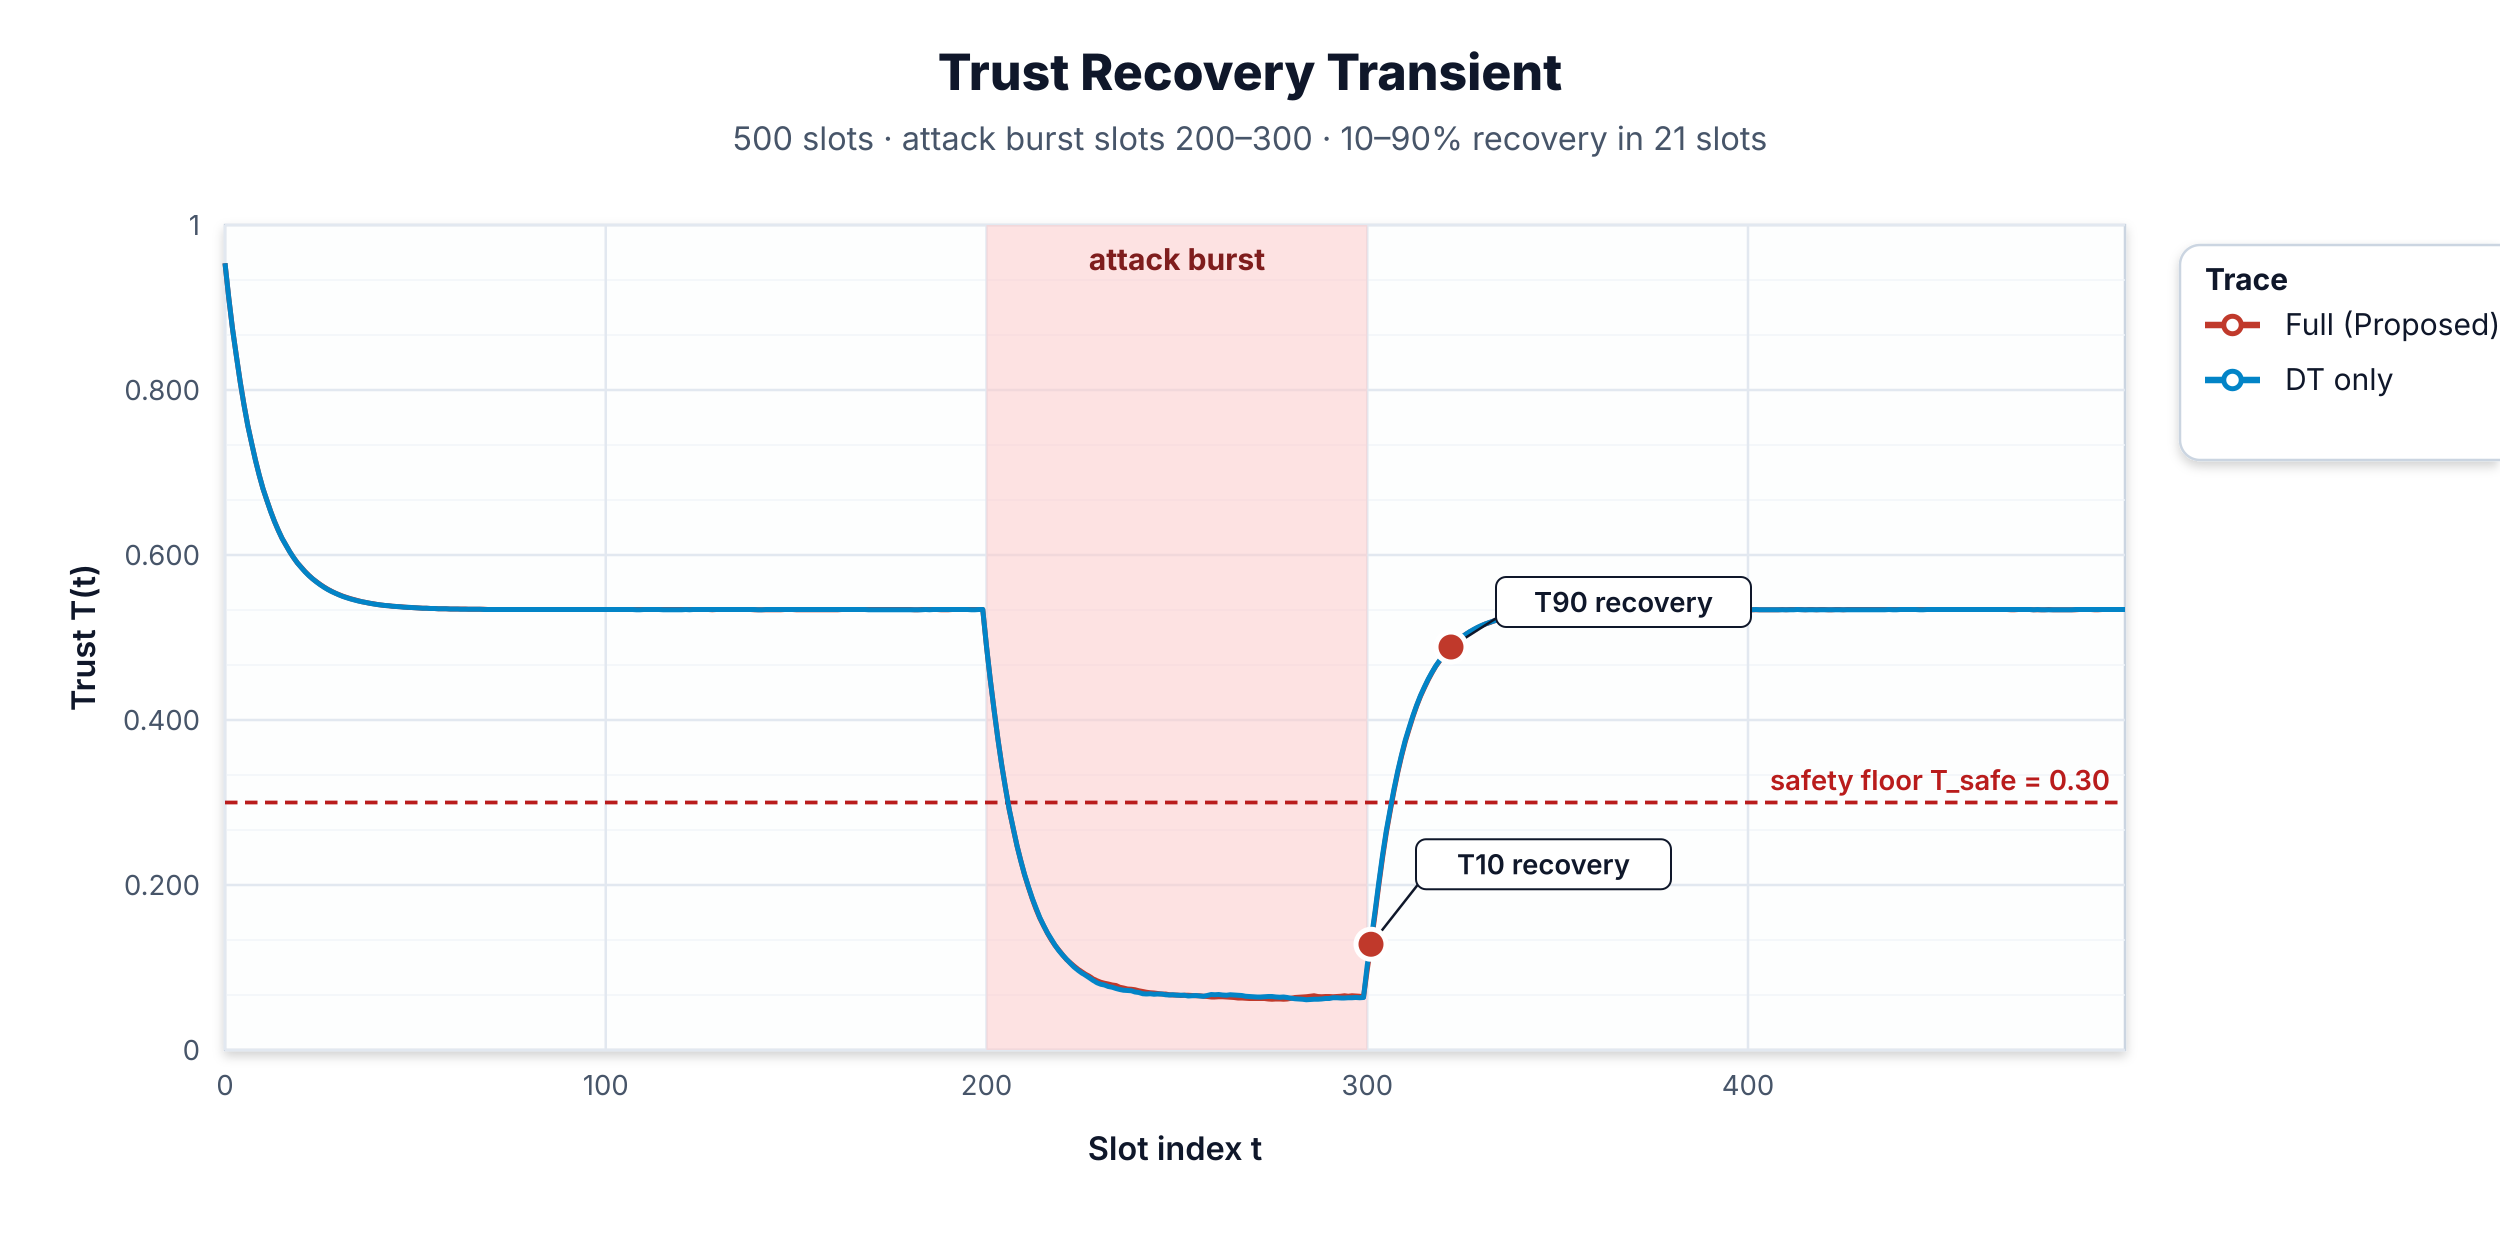
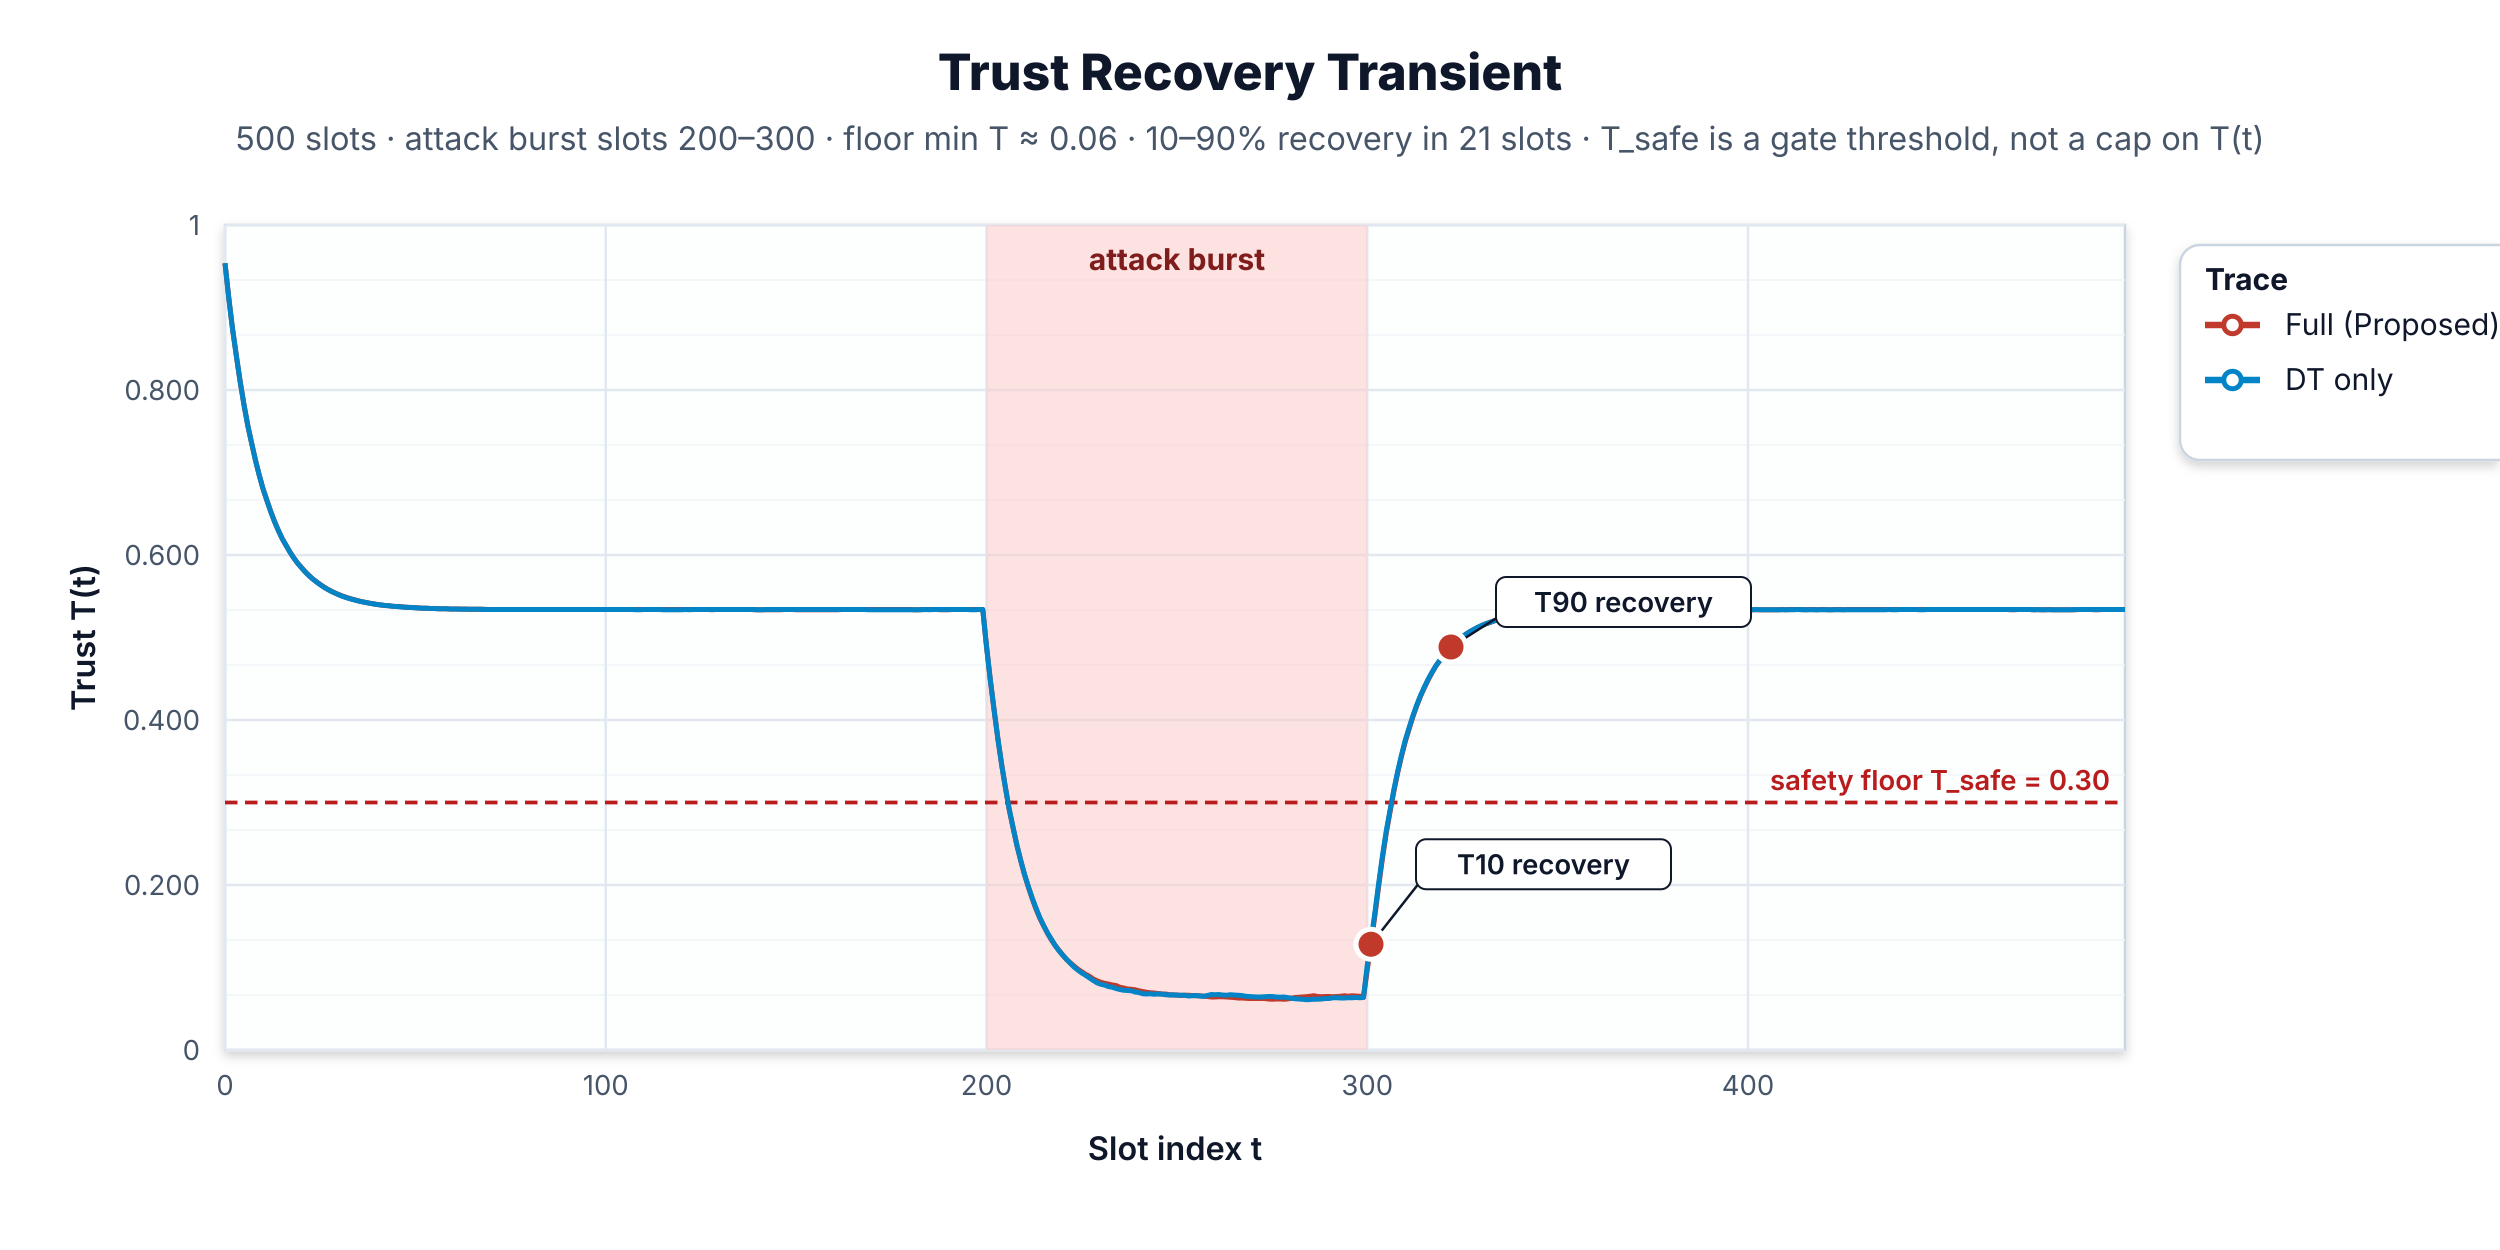
<svg xmlns="http://www.w3.org/2000/svg" viewBox="0 0 1000 500" width="1000" height="500" font-family="'Inter','Segoe UI','Helvetica Neue',Arial,sans-serif" role="img" aria-label="Trust Recovery Transient">
  <defs>
    <filter id="panelShadow" x="-5%" y="-5%" width="110%" height="115%">
      <feGaussianBlur in="SourceAlpha" stdDeviation="2.2" />
      <feOffset dx="0" dy="2" />
      <feComponentTransfer>
        <feFuncA type="linear" slope="0.18" />
      </feComponentTransfer>
      <feMerge>
        <feMergeNode />
        <feMergeNode in="SourceGraphic" />
      </feMerge>
    </filter>
    <filter id="pointShadow" x="-50%" y="-50%" width="200%" height="200%">
      <feGaussianBlur in="SourceAlpha" stdDeviation="1.4" />
      <feOffset dx="0" dy="1" />
      <feComponentTransfer>
        <feFuncA type="linear" slope="0.35" />
      </feComponentTransfer>
      <feMerge>
        <feMergeNode />
        <feMergeNode in="SourceGraphic" />
      </feMerge>
    </filter>
    <marker id="mArrow" viewBox="0 0 10 10" refX="9" refY="5" markerWidth="8" markerHeight="8" orient="auto-start-reverse">
      <path d="M0,0 L10,5 L0,10 z" fill="#0f172a" />
    </marker>
  </defs>
  <rect width="100%" height="100%" fill="#ffffff" />
  <text x="500.0" y="36" text-anchor="middle" font-size="20" font-weight="800" fill="#0f172a">Trust Recovery Transient</text>
-   <text x="500.0" y="60" text-anchor="middle" font-size="13" fill="#475569">500 slots  ·  attack burst slots 200–300  ·  10–90% recovery in 21 slots</text>
+   <text x="500.0" y="60" text-anchor="middle" font-size="13" fill="#475569">500 slots  ·  attack burst slots 200–300  ·  floor min T ≈ 0.06  ·  10–90% recovery in 21 slots  ·  T_safe is a gate threshold, not a cap on T(t)</text>
  <g filter="url(#panelShadow)">
    <rect x="90" y="90" width="760" height="330" fill="#fdfefe" stroke="#cbd5e1" stroke-width="1" />
  </g>
  <line x1="90" y1="398.0" x2="850" y2="398.0" stroke="#f1f5f9" stroke-width="0.6" />
  <line x1="90" y1="376.0" x2="850" y2="376.0" stroke="#f1f5f9" stroke-width="0.6" />
  <line x1="90" y1="332.0" x2="850" y2="332.0" stroke="#f1f5f9" stroke-width="0.6" />
  <line x1="90" y1="310.0" x2="850" y2="310.0" stroke="#f1f5f9" stroke-width="0.6" />
  <line x1="90" y1="266.0" x2="850" y2="266.0" stroke="#f1f5f9" stroke-width="0.6" />
  <line x1="90" y1="244.0" x2="850" y2="244.0" stroke="#f1f5f9" stroke-width="0.6" />
  <line x1="90" y1="200.0" x2="850" y2="200.0" stroke="#f1f5f9" stroke-width="0.6" />
  <line x1="90" y1="178.0" x2="850" y2="178.0" stroke="#f1f5f9" stroke-width="0.6" />
  <line x1="90" y1="134.0" x2="850" y2="134.0" stroke="#f1f5f9" stroke-width="0.6" />
  <line x1="90" y1="112.0" x2="850" y2="112.0" stroke="#f1f5f9" stroke-width="0.6" />
  <line x1="90" y1="420.0" x2="850" y2="420.0" stroke="#e2e8f0" stroke-width="1" />
  <text x="80" y="424.0" text-anchor="end" fill="#475569" font-size="11">0</text>
  <line x1="90" y1="354.0" x2="850" y2="354.0" stroke="#e2e8f0" stroke-width="1" />
  <text x="80" y="358.0" text-anchor="end" fill="#475569" font-size="11">0.200</text>
  <line x1="90" y1="288.0" x2="850" y2="288.0" stroke="#e2e8f0" stroke-width="1" />
  <text x="80" y="292.0" text-anchor="end" fill="#475569" font-size="11">0.400</text>
  <line x1="90" y1="222.0" x2="850" y2="222.0" stroke="#e2e8f0" stroke-width="1" />
  <text x="80" y="226.0" text-anchor="end" fill="#475569" font-size="11">0.600</text>
  <line x1="90" y1="156.0" x2="850" y2="156.0" stroke="#e2e8f0" stroke-width="1" />
  <text x="80" y="160.0" text-anchor="end" fill="#475569" font-size="11">0.800</text>
  <line x1="90" y1="90.0" x2="850" y2="90.0" stroke="#e2e8f0" stroke-width="1" />
  <text x="80" y="94.0" text-anchor="end" fill="#475569" font-size="11">1</text>
  <line x1="90.0" y1="90" x2="90.0" y2="420" stroke="#e2e8f0" stroke-width="1" />
  <text x="90.0" y="438" text-anchor="middle" fill="#475569" font-size="11">0</text>
  <line x1="242.3" y1="90" x2="242.3" y2="420" stroke="#e2e8f0" stroke-width="1" />
  <text x="242.3" y="438" text-anchor="middle" fill="#475569" font-size="11">100</text>
  <line x1="394.6" y1="90" x2="394.6" y2="420" stroke="#e2e8f0" stroke-width="1" />
  <text x="394.6" y="438" text-anchor="middle" fill="#475569" font-size="11">200</text>
  <line x1="546.9" y1="90" x2="546.9" y2="420" stroke="#e2e8f0" stroke-width="1" />
  <text x="546.9" y="438" text-anchor="middle" fill="#475569" font-size="11">300</text>
  <line x1="699.2" y1="90" x2="699.2" y2="420" stroke="#e2e8f0" stroke-width="1" />
  <text x="699.2" y="438" text-anchor="middle" fill="#475569" font-size="11">400</text>
  <text x="470.0" y="464" text-anchor="middle" fill="#0f172a" font-size="13" font-weight="600">Slot index  t</text>
  <text transform="translate(38,255.0) rotate(-90)" text-anchor="middle" fill="#0f172a" font-size="13" font-weight="600">Trust  T(t)</text>
  <rect x="394.6" y="90" width="152.3" height="330" fill="#fecaca" opacity="0.55" />
  <text x="470.8" y="108" text-anchor="middle" fill="#7f1d1d" font-size="12" font-weight="700">attack burst</text>
  <line x1="90" y1="321.0" x2="850" y2="321.0" stroke="#b91c1c" stroke-width="1.5" stroke-dasharray="5 3" />
  <text x="844" y="316.0" text-anchor="end" fill="#b91c1c" font-size="11" font-weight="600">safety floor  T_safe = 0.30</text>
  <polyline points="90.0,105.3 91.5,119.1 93.0,131.5 94.6,142.7 96.1,152.9 97.6,161.9 99.1,170.1 100.7,177.5 102.2,184.1 103.7,190.1 105.2,195.5 106.8,200.3 108.3,204.6 109.8,208.6 111.3,212.1 112.8,215.3 114.4,218.1 115.9,220.7 117.4,223.0 118.9,225.1 120.5,226.9 122.0,228.6 123.5,230.1 125.0,231.5 126.6,232.7 128.1,233.8 129.6,234.8 131.1,235.7 132.6,236.5 134.2,237.3 135.7,237.9 137.2,238.5 138.7,239.0 140.3,239.5 141.8,239.9 143.3,240.3 144.8,240.7 146.4,241.0 147.9,241.3 149.4,241.5 150.9,241.8 152.4,242.0 154.0,242.2 155.5,242.3 157.0,242.5 158.5,242.6 160.1,242.7 161.6,242.8 163.1,243.0 164.6,243.0 166.2,243.1 167.7,243.2 169.2,243.3 170.7,243.3 172.2,243.4 173.8,243.4 175.3,243.5 176.8,243.5 178.3,243.5 179.9,243.6 181.4,243.6 182.9,243.6 184.4,243.6 186.0,243.6 187.5,243.7 189.0,243.7 190.5,243.7 192.0,243.7 193.6,243.7 195.1,243.8 196.6,243.8 198.1,243.8 199.7,243.8 201.2,243.8 202.7,243.8 204.2,243.8 205.8,243.8 207.3,243.8 208.8,243.8 210.3,243.8 211.8,243.8 213.4,243.8 214.9,243.8 216.4,243.8 217.9,243.8 219.5,243.8 221.0,243.8 222.5,243.8 224.0,243.8 225.6,243.8 227.1,243.8 228.6,243.8 230.1,243.8 231.6,243.8 233.2,243.8 234.7,243.8 236.2,243.8 237.7,243.8 239.3,243.8 240.8,243.8 242.3,243.8 243.8,243.8 245.4,243.8 246.9,243.8 248.4,243.8 249.9,243.8 251.4,243.8 253.0,243.8 254.5,243.8 256.0,243.8 257.5,243.8 259.1,243.8 260.6,243.8 262.1,243.8 263.6,243.8 265.2,243.8 266.7,243.8 268.2,243.8 269.7,243.8 271.2,243.8 272.8,243.8 274.3,243.8 275.8,243.8 277.3,243.8 278.9,243.8 280.4,243.8 281.9,243.8 283.4,243.8 284.9,243.9 286.5,243.8 288.0,243.8 289.5,243.8 291.0,243.8 292.6,243.8 294.1,243.8 295.6,243.8 297.1,243.8 298.7,243.8 300.2,243.8 301.7,243.9 303.2,243.9 304.7,243.9 306.3,243.9 307.8,243.9 309.3,243.9 310.8,243.9 312.4,243.9 313.9,243.8 315.4,243.8 316.9,243.8 318.5,243.9 320.0,243.9 321.5,243.9 323.0,243.9 324.5,243.9 326.1,243.9 327.6,243.9 329.1,243.9 330.6,243.9 332.2,243.9 333.7,243.9 335.2,243.9 336.7,243.8 338.3,243.8 339.8,243.8 341.3,243.8 342.8,243.8 344.3,243.8 345.9,243.8 347.4,243.8 348.9,243.8 350.4,243.8 352.0,243.8 353.5,243.8 355.0,243.8 356.5,243.8 358.1,243.8 359.6,243.8 361.1,243.8 362.6,243.8 364.1,243.8 365.7,243.9 367.2,243.9 368.7,243.8 370.2,243.8 371.8,243.8 373.3,243.8 374.8,243.8 376.3,243.9 377.9,243.9 379.4,243.9 380.9,243.8 382.4,243.8 383.9,243.8 385.5,243.8 387.0,243.8 388.5,243.8 390.0,243.8 391.6,243.8 393.1,243.8 394.6,258.5 396.1,271.8 397.7,284.4 399.2,295.8 400.7,306.0 402.2,315.2 403.7,323.9 405.3,331.5 406.8,338.3 408.3,344.2 409.8,349.9 411.4,355.0 412.9,359.5 414.4,363.6 415.9,367.2 417.5,370.4 419.0,373.3 420.5,375.9 422.0,378.1 423.5,380.0 425.1,382.0 426.6,383.8 428.1,385.1 429.6,386.4 431.2,387.7 432.7,388.7 434.2,389.7 435.7,390.5 437.3,391.6 438.8,392.3 440.3,392.9 441.8,393.3 443.3,393.6 444.9,394.0 446.4,394.2 447.9,394.9 449.4,395.2 451.0,395.6 452.5,395.7 454.0,395.9 455.5,396.3 457.1,396.6 458.6,396.9 460.1,397.1 461.6,397.2 463.1,397.4 464.7,397.6 466.2,397.6 467.7,397.9 469.2,398.0 470.8,398.0 472.3,398.2 473.8,398.1 475.3,398.1 476.9,398.2 478.4,398.3 479.9,398.3 481.4,398.5 482.9,398.6 484.5,398.8 486.0,398.8 487.5,398.7 489.0,398.7 490.6,398.8 492.1,398.9 493.6,399.0 495.1,399.2 496.7,399.2 498.2,399.3 499.7,399.4 501.2,399.4 502.7,399.4 504.3,399.4 505.8,399.4 507.3,399.6 508.8,399.7 510.4,399.6 511.9,399.6 513.4,399.7 514.9,399.6 516.5,399.3 518.0,399.0 519.5,398.9 521.0,398.8 522.5,398.7 524.1,398.5 525.6,398.3 527.1,398.6 528.6,398.7 530.2,398.6 531.7,398.6 533.2,398.7 534.7,398.6 536.3,398.5 537.8,398.3 539.3,398.5 540.8,398.3 542.3,398.4 543.9,398.5 545.4,398.8 546.9,387.9 548.4,377.7 550.0,365.9 551.5,354.2 553.0,343.2 554.5,333.3 556.1,324.3 557.6,316.3 559.1,309.0 560.6,302.5 562.1,296.7 563.7,291.4 565.2,286.6 566.7,282.3 568.2,278.5 569.8,275.0 571.3,271.9 572.8,269.1 574.3,266.5 575.9,264.3 577.4,262.2 578.9,260.4 580.4,258.8 581.9,257.3 583.5,255.9 585.0,254.7 586.5,253.6 588.0,252.7 589.6,251.8 591.1,251.0 592.6,250.3 594.1,249.6 595.7,249.1 597.2,248.5 598.7,248.1 600.2,247.6 601.7,247.2 603.3,246.9 604.8,246.6 606.3,246.3 607.8,246.1 609.4,245.8 610.9,245.6 612.4,245.5 613.9,245.3 615.5,245.1 617.0,245.0 618.5,244.9 620.0,244.8 621.5,244.7 623.1,244.6 624.6,244.6 626.1,244.5 627.6,244.4 629.2,244.4 630.7,244.3 632.2,244.3 633.7,244.2 635.3,244.2 636.8,244.2 638.3,244.1 639.8,244.1 641.3,244.1 642.9,244.0 644.4,244.0 645.9,244.0 647.4,244.0 649.0,244.0 650.5,244.0 652.0,243.9 653.5,243.9 655.1,243.9 656.6,243.9 658.1,243.9 659.6,243.9 661.1,243.9 662.7,243.9 664.2,243.9 665.7,243.9 667.2,243.9 668.8,243.9 670.3,243.8 671.8,243.9 673.3,243.9 674.8,243.9 676.4,243.9 677.9,243.9 679.4,243.9 680.9,243.9 682.5,243.9 684.0,243.8 685.5,243.8 687.0,243.9 688.6,243.9 690.1,243.9 691.6,243.9 693.1,243.9 694.6,243.9 696.2,243.9 697.7,243.9 699.2,243.9 700.7,243.9 702.3,243.9 703.8,243.9 705.3,243.9 706.8,243.9 708.4,243.9 709.9,243.9 711.4,243.9 712.9,243.8 714.4,243.9 716.0,243.8 717.5,243.8 719.0,243.8 720.5,243.8 722.1,243.9 723.6,243.8 725.1,243.8 726.6,243.9 728.2,243.8 729.7,243.8 731.2,243.9 732.7,243.9 734.2,243.8 735.8,243.8 737.3,243.9 738.8,243.8 740.3,243.8 741.9,243.8 743.4,243.8 744.9,243.8 746.4,243.8 748.0,243.8 749.5,243.8 751.0,243.8 752.5,243.8 754.0,243.8 755.6,243.8 757.1,243.8 758.6,243.8 760.1,243.8 761.7,243.8 763.2,243.8 764.7,243.8 766.2,243.8 767.8,243.8 769.3,243.8 770.8,243.8 772.3,243.8 773.8,243.8 775.4,243.8 776.9,243.8 778.4,243.8 779.9,243.8 781.5,243.8 783.0,243.8 784.5,243.8 786.0,243.8 787.6,243.8 789.1,243.8 790.6,243.8 792.1,243.8 793.6,243.8 795.2,243.8 796.7,243.8 798.2,243.8 799.7,243.8 801.3,243.8 802.8,243.8 804.3,243.9 805.8,243.9 807.4,243.8 808.9,243.8 810.4,243.8 811.9,243.8 813.4,243.9 815.0,243.9 816.5,243.9 818.0,243.9 819.5,243.8 821.1,243.9 822.6,243.9 824.1,243.9 825.6,243.9 827.2,243.9 828.7,243.9 830.2,243.9 831.7,243.8 833.2,243.8 834.8,243.8 836.3,243.8 837.8,243.9 839.3,243.9 840.9,243.8 842.4,243.8 843.9,243.8 845.4,243.8 847.0,243.8 848.5,243.8 850.0,243.8" fill="none" stroke="#c0392b" stroke-width="2.0" stroke-linejoin="round" />
  <polyline points="90.0,105.3 91.5,119.1 93.0,131.5 94.6,142.8 96.1,152.9 97.6,162.0 99.1,170.2 100.7,177.5 102.2,184.2 103.7,190.1 105.2,195.5 106.8,200.3 108.3,204.7 109.8,208.6 111.3,212.1 112.8,215.3 114.4,218.1 115.9,220.7 117.4,223.0 118.9,225.1 120.5,227.0 122.0,228.7 123.5,230.2 125.0,231.5 126.6,232.8 128.1,233.9 129.6,234.9 131.1,235.8 132.6,236.6 134.2,237.3 135.7,238.0 137.2,238.6 138.7,239.1 140.3,239.6 141.8,240.0 143.3,240.4 144.8,240.7 146.4,241.0 147.9,241.3 149.4,241.6 150.9,241.8 152.4,242.0 154.0,242.2 155.5,242.3 157.0,242.5 158.5,242.6 160.1,242.7 161.6,242.9 163.1,242.9 164.6,243.0 166.2,243.1 167.7,243.2 169.2,243.3 170.7,243.3 172.2,243.4 173.8,243.4 175.3,243.5 176.8,243.5 178.3,243.5 179.9,243.6 181.4,243.6 182.9,243.6 184.4,243.7 186.0,243.7 187.5,243.7 189.0,243.7 190.5,243.7 192.0,243.7 193.6,243.8 195.1,243.8 196.6,243.8 198.1,243.8 199.7,243.8 201.2,243.8 202.7,243.8 204.2,243.8 205.8,243.8 207.3,243.8 208.8,243.8 210.3,243.8 211.8,243.8 213.4,243.8 214.9,243.8 216.4,243.8 217.9,243.8 219.5,243.8 221.0,243.8 222.5,243.8 224.0,243.8 225.6,243.8 227.1,243.8 228.6,243.8 230.1,243.8 231.6,243.8 233.2,243.8 234.7,243.8 236.2,243.8 237.7,243.8 239.3,243.8 240.8,243.8 242.3,243.8 243.8,243.8 245.4,243.8 246.9,243.8 248.4,243.8 249.9,243.8 251.4,243.8 253.0,243.8 254.5,243.9 256.0,243.9 257.5,243.8 259.1,243.8 260.6,243.8 262.1,243.8 263.6,243.8 265.2,243.9 266.7,243.9 268.2,243.9 269.7,243.9 271.2,243.9 272.8,243.9 274.3,243.8 275.8,243.9 277.3,243.8 278.9,243.8 280.4,243.8 281.9,243.8 283.4,243.8 284.9,243.8 286.5,243.8 288.0,243.8 289.5,243.8 291.0,243.8 292.6,243.8 294.1,243.8 295.6,243.8 297.1,243.8 298.7,243.8 300.2,243.8 301.7,243.8 303.2,243.9 304.7,243.9 306.3,243.8 307.8,243.8 309.3,243.8 310.8,243.8 312.4,243.8 313.9,243.8 315.4,243.8 316.9,243.8 318.5,243.8 320.0,243.8 321.5,243.8 323.0,243.8 324.5,243.8 326.1,243.8 327.6,243.8 329.1,243.8 330.6,243.8 332.2,243.8 333.7,243.8 335.2,243.8 336.7,243.8 338.3,243.8 339.8,243.8 341.3,243.8 342.8,243.8 344.3,243.8 345.9,243.8 347.4,243.9 348.9,243.9 350.4,243.9 352.0,243.9 353.5,243.9 355.0,243.9 356.5,243.9 358.1,243.9 359.6,243.9 361.1,243.9 362.6,243.9 364.1,243.9 365.7,243.9 367.2,243.9 368.7,243.9 370.2,243.8 371.8,243.9 373.3,243.8 374.8,243.8 376.3,243.8 377.9,243.8 379.4,243.8 380.9,243.8 382.4,243.8 383.9,243.8 385.5,243.8 387.0,243.8 388.5,243.9 390.0,243.9 391.6,243.8 393.1,243.8 394.6,258.6 396.1,271.8 397.7,284.6 399.2,295.9 400.7,306.2 402.2,315.3 403.7,323.8 405.3,331.3 406.8,338.3 408.3,344.3 409.8,349.7 411.4,354.8 412.9,359.3 414.4,363.2 415.9,367.0 417.5,370.3 419.0,373.2 420.5,375.6 422.0,378.1 423.5,380.2 425.1,382.1 426.6,383.7 428.1,385.3 429.6,386.8 431.2,388.1 432.7,389.2 434.2,390.1 435.7,391.1 437.3,392.2 438.8,393.1 440.3,393.7 441.8,394.0 443.3,394.6 444.9,394.9 446.4,395.4 447.9,395.8 449.4,396.1 451.0,396.2 452.5,396.3 454.0,396.8 455.5,397.0 457.1,397.5 458.6,397.6 460.1,397.5 461.6,397.7 463.1,397.6 464.7,397.6 466.2,397.9 467.7,398.0 469.2,397.9 470.8,398.1 472.3,398.1 473.8,398.1 475.3,398.4 476.9,398.3 478.4,398.2 479.9,398.4 481.4,398.5 482.9,398.2 484.5,397.8 486.0,397.9 487.5,397.8 489.0,398.0 490.6,398.1 492.1,397.9 493.6,398.0 495.1,398.1 496.7,398.2 498.2,398.5 499.7,398.6 501.2,398.7 502.7,398.8 504.3,398.8 505.8,398.7 507.3,398.6 508.8,398.6 510.4,398.8 511.9,398.9 513.4,398.8 514.9,399.0 516.5,399.3 518.0,399.5 519.5,399.6 521.0,399.7 522.5,399.9 524.1,399.8 525.6,399.7 527.1,399.7 528.6,399.6 530.2,399.4 531.7,399.4 533.2,399.1 534.7,399.1 536.3,399.2 537.8,399.2 539.3,399.1 540.8,399.1 542.3,399.0 543.9,399.1 545.4,399.0 546.9,386.1 548.4,376.3 550.0,364.7 551.5,353.1 553.0,342.2 554.5,332.4 556.1,323.6 557.6,315.6 559.1,308.4 560.6,302.0 562.1,296.1 563.7,290.9 565.2,286.2 566.7,282.0 568.2,278.2 569.8,274.7 571.3,271.6 572.8,268.9 574.3,266.4 575.9,264.1 577.4,262.1 578.9,260.3 580.4,258.7 581.9,257.2 583.5,255.8 585.0,254.6 586.5,253.6 588.0,252.6 589.6,251.7 591.1,250.9 592.6,250.2 594.1,249.6 595.7,249.0 597.2,248.5 598.7,248.0 600.2,247.6 601.7,247.2 603.3,246.9 604.8,246.6 606.3,246.3 607.8,246.1 609.4,245.8 610.9,245.6 612.4,245.5 613.9,245.3 615.5,245.2 617.0,245.0 618.5,244.9 620.0,244.8 621.5,244.7 623.1,244.6 624.6,244.5 626.1,244.5 627.6,244.4 629.2,244.4 630.7,244.3 632.2,244.2 633.7,244.2 635.3,244.2 636.8,244.1 638.3,244.1 639.8,244.1 641.3,244.1 642.9,244.0 644.4,244.0 645.9,244.0 647.4,244.0 649.0,244.0 650.5,244.0 652.0,244.0 653.5,243.9 655.1,243.9 656.6,243.9 658.1,243.9 659.6,243.9 661.1,243.9 662.7,243.9 664.2,243.9 665.7,243.9 667.2,243.9 668.8,243.9 670.3,243.9 671.8,243.9 673.3,243.9 674.8,243.9 676.4,243.9 677.9,243.9 679.4,243.9 680.9,243.9 682.5,243.8 684.0,243.8 685.5,243.8 687.0,243.8 688.6,243.8 690.1,243.8 691.6,243.8 693.1,243.8 694.6,243.8 696.2,243.9 697.7,243.8 699.2,243.8 700.7,243.9 702.3,243.8 703.8,243.9 705.3,243.9 706.8,243.9 708.4,243.9 709.9,243.9 711.4,243.9 712.9,243.9 714.4,243.9 716.0,243.9 717.5,243.9 719.0,243.8 720.5,243.9 722.1,243.9 723.6,243.9 725.1,243.9 726.6,243.9 728.2,243.9 729.7,243.9 731.2,243.9 732.7,243.9 734.2,243.9 735.8,243.9 737.3,243.9 738.8,243.9 740.3,243.9 741.9,243.9 743.4,243.9 744.9,243.9 746.4,243.9 748.0,243.9 749.5,243.9 751.0,243.9 752.5,243.9 754.0,243.9 755.6,243.8 757.1,243.9 758.6,243.9 760.1,243.8 761.7,243.8 763.2,243.8 764.7,243.8 766.2,243.8 767.8,243.9 769.3,243.9 770.8,243.8 772.3,243.8 773.8,243.8 775.4,243.8 776.9,243.8 778.4,243.8 779.9,243.8 781.5,243.8 783.0,243.8 784.5,243.8 786.0,243.8 787.6,243.8 789.1,243.8 790.6,243.8 792.1,243.8 793.6,243.8 795.2,243.8 796.7,243.8 798.2,243.8 799.7,243.8 801.3,243.8 802.8,243.8 804.3,243.8 805.8,243.8 807.4,243.8 808.9,243.8 810.4,243.8 811.9,243.8 813.4,243.9 815.0,243.8 816.5,243.9 818.0,243.9 819.5,243.9 821.1,243.9 822.6,243.9 824.1,243.9 825.6,243.9 827.2,243.9 828.7,243.9 830.2,243.8 831.7,243.8 833.2,243.8 834.8,243.8 836.3,243.8 837.8,243.8 839.3,243.8 840.9,243.8 842.4,243.8 843.9,243.8 845.4,243.8 847.0,243.8 848.5,243.8 850.0,243.8" fill="none" stroke="#0284c7" stroke-width="2.0" stroke-linejoin="round" />
  <line x1="548.4" y1="377.7" x2="570.4" y2="349.7" stroke="#0f172a" stroke-width="1" />
  <circle cx="548.4" cy="377.7" r="6" fill="#c0392b" stroke="#ffffff" stroke-width="2" />
  <rect x="566.4" y="335.7" width="102.0" height="20" rx="4" fill="#ffffff" stroke="#0f172a" stroke-width="0.8" />
  <text x="617.4" y="349.7" text-anchor="middle" fill="#0f172a" font-size="11" font-weight="600">T10 recovery</text>
  <line x1="580.4" y1="258.8" x2="602.4" y2="244.8" stroke="#0f172a" stroke-width="1" />
  <circle cx="580.4" cy="258.8" r="6" fill="#c0392b" stroke="#ffffff" stroke-width="2" />
  <rect x="598.4" y="230.8" width="102.0" height="20" rx="4" fill="#ffffff" stroke="#0f172a" stroke-width="0.8" />
  <text x="649.4" y="244.8" text-anchor="middle" fill="#0f172a" font-size="11" font-weight="600">T90 recovery</text>
  <g filter="url(#panelShadow)">
    <rect x="872" y="98" width="180" height="86" rx="8" fill="#ffffff" stroke="#cbd5e1" />
  </g>
  <text x="882" y="116" fill="#0f172a" font-size="12" font-weight="700">Trace</text>
  <line x1="882" y1="130" x2="904" y2="130" stroke="#c0392b" stroke-width="2.6" />
  <circle cx="893" cy="130" r="3.5" fill="#ffffff" stroke="#c0392b" stroke-width="2" />
  <text x="914" y="134" fill="#0f172a" font-size="12">Full (Proposed)</text>
  <line x1="882" y1="152" x2="904" y2="152" stroke="#0284c7" stroke-width="2.6" />
  <circle cx="893" cy="152" r="3.5" fill="#ffffff" stroke="#0284c7" stroke-width="2" />
  <text x="914" y="156" fill="#0f172a" font-size="12">DT only</text>
</svg>
